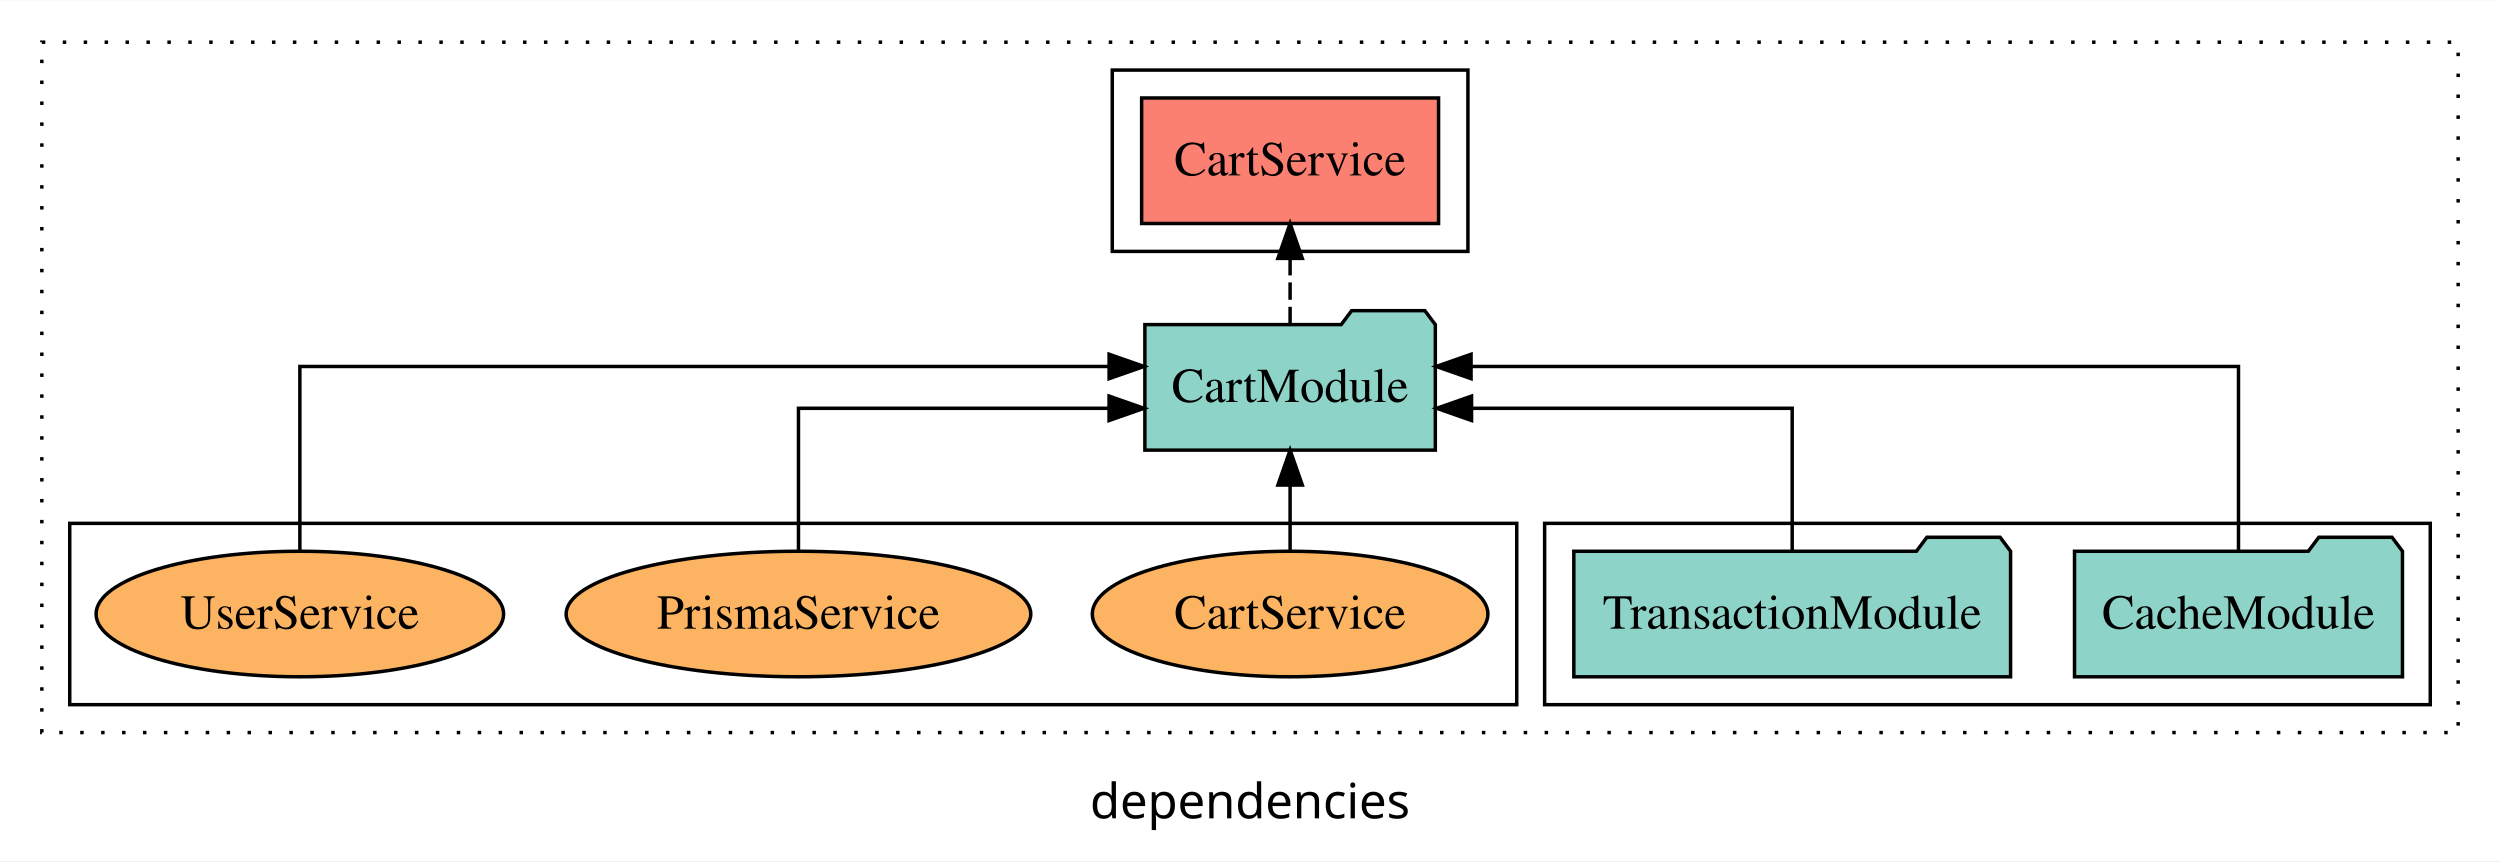
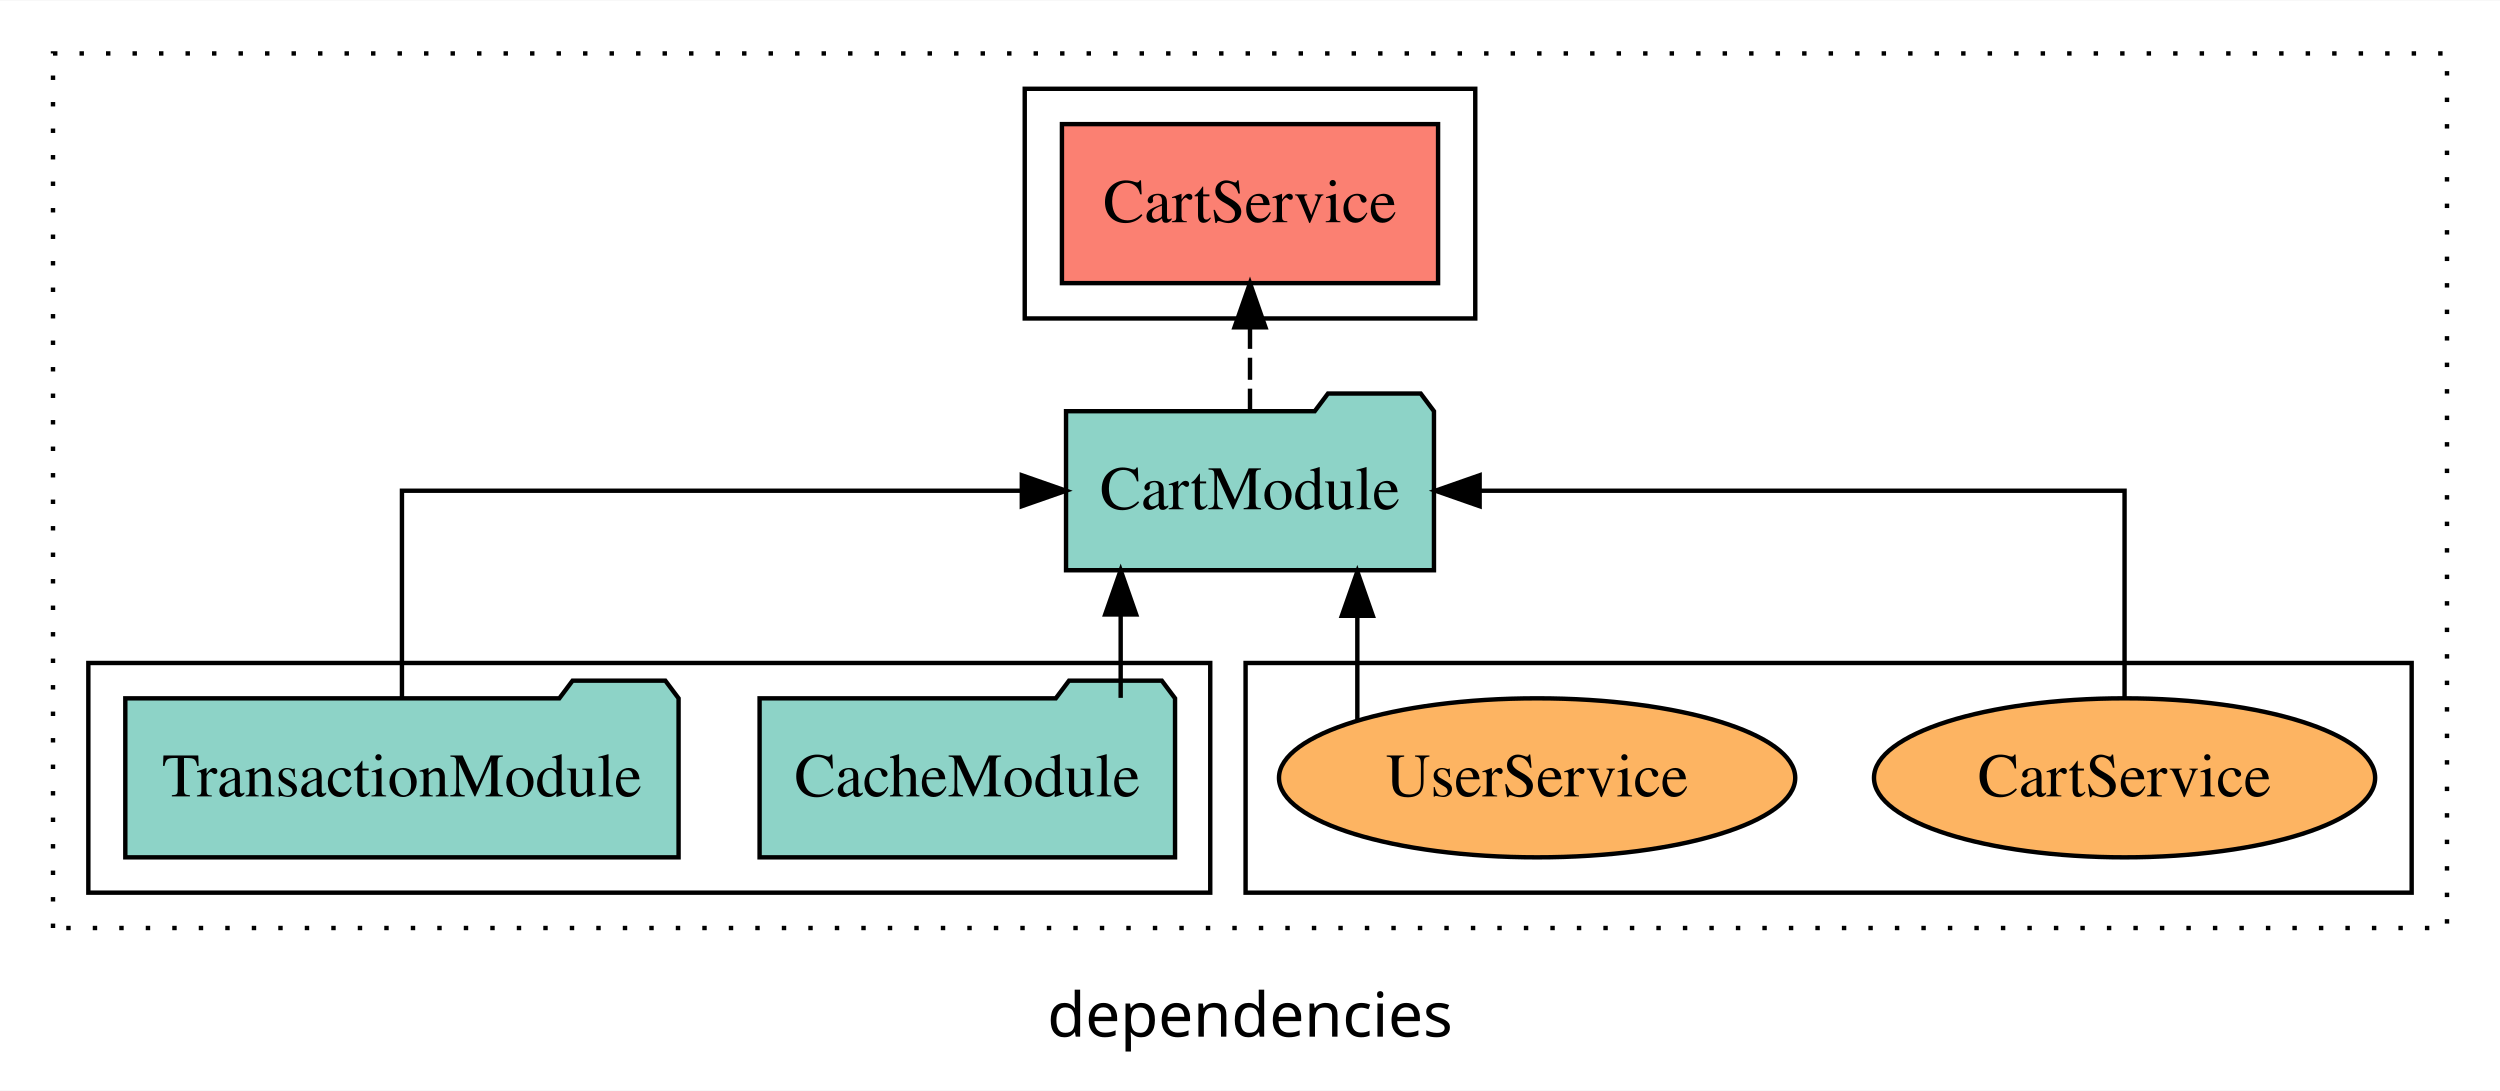
- <svg xmlns="http://www.w3.org/2000/svg" width="717pt" height="247pt" viewBox="0.00 0.00 717.00 246.80">
+ <svg xmlns="http://www.w3.org/2000/svg" width="566pt" height="247pt" viewBox="0.00 0.00 566.00 246.80">
  <g id="graph0" class="graph" transform="scale(1 1) rotate(0) translate(4 242.8)">
-     <polygon fill="white" stroke="transparent" points="-4,4 -4,-242.8 713,-242.8 713,4 -4,4" />
-     <text text-anchor="middle" x="354.5" y="-8.2" font-family="sans-serif" font-size="14.00">dependencies</text>
+     <polygon fill="white" stroke="transparent" points="-4,4 -4,-242.8 562,-242.8 562,4 -4,4" />
+     <text text-anchor="middle" x="279" y="-8.2" font-family="sans-serif" font-size="14.00">dependencies</text>
    <g id="clust1" class="cluster">
-       <polygon fill="none" stroke="black" stroke-dasharray="1,5" points="8,-32.8 8,-230.8 701,-230.8 701,-32.8 8,-32.8" />
+       <polygon fill="none" stroke="black" stroke-dasharray="1,5" points="8,-32.8 8,-230.8 550,-230.8 550,-32.8 8,-32.8" />
+     </g>
+     <g id="clust4" class="cluster">
+       <polygon fill="none" stroke="black" points="228,-170.8 228,-222.8 330,-222.8 330,-170.8 228,-170.8" />
+     </g>
+     <g id="clust6" class="cluster">
+       <polygon fill="none" stroke="black" points="278,-40.8 278,-92.8 542,-92.8 542,-40.8 278,-40.8" />
    </g>
    <g id="clust3" class="cluster">
-       <polygon fill="none" stroke="black" points="439,-40.8 439,-92.8 693,-92.8 693,-40.8 439,-40.8" />
-     </g>
-     <g id="clust4" class="cluster">
-       <polygon fill="none" stroke="black" points="315,-170.8 315,-222.8 417,-222.8 417,-170.8 315,-170.8" />
-     </g>
-     <g id="clust6" class="cluster">
-       <polygon fill="none" stroke="black" points="16,-40.8 16,-92.8 431,-92.8 431,-40.8 16,-40.8" />
+       <polygon fill="none" stroke="black" points="16,-40.8 16,-92.8 270,-92.8 270,-40.8 16,-40.8" />
    </g>
    <g id="node1" class="node">
-       <polygon fill="#8dd3c7" stroke="black" points="685.03,-84.8 682.03,-88.8 661.03,-88.8 658.03,-84.8 590.97,-84.8 590.97,-48.8 685.03,-48.8 685.03,-84.8" />
-       <text text-anchor="middle" x="638" y="-62.6" font-family="Times,serif" font-size="14.00">CacheModule</text>
+       <polygon fill="#8dd3c7" stroke="black" points="262.03,-84.8 259.03,-88.8 238.03,-88.8 235.03,-84.8 167.97,-84.8 167.97,-48.8 262.03,-48.8 262.03,-84.8" />
+       <text text-anchor="middle" x="215" y="-62.6" font-family="Times,serif" font-size="14.00">CacheModule</text>
    </g>
    <g id="node3" class="node">
-       <polygon fill="#8dd3c7" stroke="black" points="407.65,-149.8 404.65,-153.8 383.65,-153.8 380.65,-149.8 324.35,-149.8 324.35,-113.8 407.65,-113.8 407.65,-149.8" />
-       <text text-anchor="middle" x="366" y="-127.6" font-family="Times,serif" font-size="14.00">CartModule</text>
+       <polygon fill="#8dd3c7" stroke="black" points="320.65,-149.8 317.65,-153.8 296.65,-153.8 293.65,-149.8 237.35,-149.8 237.35,-113.8 320.65,-113.8 320.65,-149.8" />
+       <text text-anchor="middle" x="279" y="-127.6" font-family="Times,serif" font-size="14.00">CartModule</text>
    </g>
    <g id="edge1" class="edge">
-       <path fill="none" stroke="black" d="M638,-85.08C638,-106.12 638,-137.8 638,-137.8 638,-137.8 417.9,-137.8 417.9,-137.8" />
-       <polygon fill="black" stroke="black" points="417.9,-134.3 407.9,-137.8 417.9,-141.3 417.9,-134.3" />
+       <path fill="none" stroke="black" d="M249.72,-84.91C249.72,-84.91 249.72,-103.79 249.72,-103.79" />
+       <polygon fill="black" stroke="black" points="246.22,-103.79 249.72,-113.79 253.22,-103.79 246.22,-103.79" />
    </g>
    <g id="node2" class="node">
-       <polygon fill="#8dd3c7" stroke="black" points="572.63,-84.8 569.63,-88.8 548.63,-88.8 545.63,-84.8 447.37,-84.8 447.37,-48.8 572.63,-48.8 572.63,-84.8" />
-       <text text-anchor="middle" x="510" y="-62.6" font-family="Times,serif" font-size="14.00">TransactionModule</text>
+       <polygon fill="#8dd3c7" stroke="black" points="149.63,-84.8 146.63,-88.8 125.63,-88.8 122.63,-84.8 24.37,-84.8 24.37,-48.8 149.63,-48.8 149.63,-84.8" />
+       <text text-anchor="middle" x="87" y="-62.6" font-family="Times,serif" font-size="14.00">TransactionModule</text>
    </g>
    <g id="edge2" class="edge">
-       <path fill="none" stroke="black" d="M510,-84.82C510,-102.17 510,-125.8 510,-125.8 510,-125.8 418.04,-125.8 418.04,-125.8" />
-       <polygon fill="black" stroke="black" points="418.04,-122.3 408.04,-125.8 418.04,-129.3 418.04,-122.3" />
+       <path fill="none" stroke="black" d="M87,-84.91C87,-104.14 87,-131.8 87,-131.8 87,-131.8 227.34,-131.8 227.34,-131.8" />
+       <polygon fill="black" stroke="black" points="227.34,-135.3 237.34,-131.8 227.34,-128.3 227.34,-135.3" />
    </g>
    <g id="node4" class="node">
-       <polygon fill="#fb8072" stroke="black" points="408.58,-214.8 323.42,-214.8 323.42,-178.8 408.58,-178.8 408.58,-214.8" />
-       <text text-anchor="middle" x="366" y="-192.6" font-family="Times,serif" font-size="14.00">CartService </text>
+       <polygon fill="#fb8072" stroke="black" points="321.58,-214.8 236.42,-214.8 236.42,-178.8 321.58,-178.8 321.58,-214.8" />
+       <text text-anchor="middle" x="279" y="-192.6" font-family="Times,serif" font-size="14.00">CartService </text>
    </g>
    <g id="edge3" class="edge">
-       <path fill="none" stroke="black" stroke-dasharray="5,2" d="M366,-149.91C366,-149.91 366,-168.79 366,-168.79" />
-       <polygon fill="black" stroke="black" points="362.5,-168.79 366,-178.79 369.5,-168.79 362.5,-168.79" />
+       <path fill="none" stroke="black" stroke-dasharray="5,2" d="M279,-149.91C279,-149.91 279,-168.79 279,-168.79" />
+       <polygon fill="black" stroke="black" points="275.5,-168.79 279,-178.79 282.5,-168.79 275.5,-168.79" />
    </g>
    <g id="node5" class="node">
-       <ellipse fill="#fdb462" stroke="black" cx="366" cy="-66.8" rx="56.73" ry="18" />
-       <text text-anchor="middle" x="366" y="-62.6" font-family="Times,serif" font-size="14.00">CartService</text>
+       <ellipse fill="#fdb462" stroke="black" cx="477" cy="-66.8" rx="56.73" ry="18" />
+       <text text-anchor="middle" x="477" y="-62.6" font-family="Times,serif" font-size="14.00">CartService</text>
    </g>
    <g id="edge4" class="edge">
-       <path fill="none" stroke="black" d="M366,-84.91C366,-84.91 366,-103.79 366,-103.79" />
-       <polygon fill="black" stroke="black" points="362.5,-103.79 366,-113.79 369.5,-103.79 362.5,-103.79" />
+       <path fill="none" stroke="black" d="M477,-84.91C477,-104.14 477,-131.8 477,-131.8 477,-131.8 330.99,-131.8 330.99,-131.8" />
+       <polygon fill="black" stroke="black" points="330.99,-128.3 320.99,-131.8 330.99,-135.3 330.99,-128.3" />
    </g>
    <g id="node6" class="node">
-       <ellipse fill="#fdb462" stroke="black" cx="225" cy="-66.8" rx="66.63" ry="18" />
-       <text text-anchor="middle" x="225" y="-62.6" font-family="Times,serif" font-size="14.00">PrismaService</text>
+       <ellipse fill="#fdb462" stroke="black" cx="344" cy="-66.8" rx="58.44" ry="18" />
+       <text text-anchor="middle" x="344" y="-62.6" font-family="Times,serif" font-size="14.00">UserService</text>
    </g>
    <g id="edge5" class="edge">
-       <path fill="none" stroke="black" d="M225,-84.82C225,-102.17 225,-125.8 225,-125.8 225,-125.8 314.08,-125.8 314.08,-125.8" />
-       <polygon fill="black" stroke="black" points="314.08,-129.3 324.08,-125.8 314.08,-122.3 314.08,-129.3" />
-     </g>
-     <g id="node7" class="node">
-       <ellipse fill="#fdb462" stroke="black" cx="82" cy="-66.8" rx="58.44" ry="18" />
-       <text text-anchor="middle" x="82" y="-62.6" font-family="Times,serif" font-size="14.00">UserService</text>
-     </g>
-     <g id="edge6" class="edge">
-       <path fill="none" stroke="black" d="M82,-85.08C82,-106.12 82,-137.8 82,-137.8 82,-137.8 314.09,-137.8 314.09,-137.8" />
-       <polygon fill="black" stroke="black" points="314.09,-141.3 324.09,-137.8 314.09,-134.3 314.09,-141.3" />
+       <path fill="none" stroke="black" d="M303.3,-79.95C303.3,-79.95 303.3,-103.49 303.3,-103.49" />
+       <polygon fill="black" stroke="black" points="299.8,-103.49 303.3,-113.49 306.8,-103.49 299.8,-103.49" />
    </g>
  </g>
</svg>
